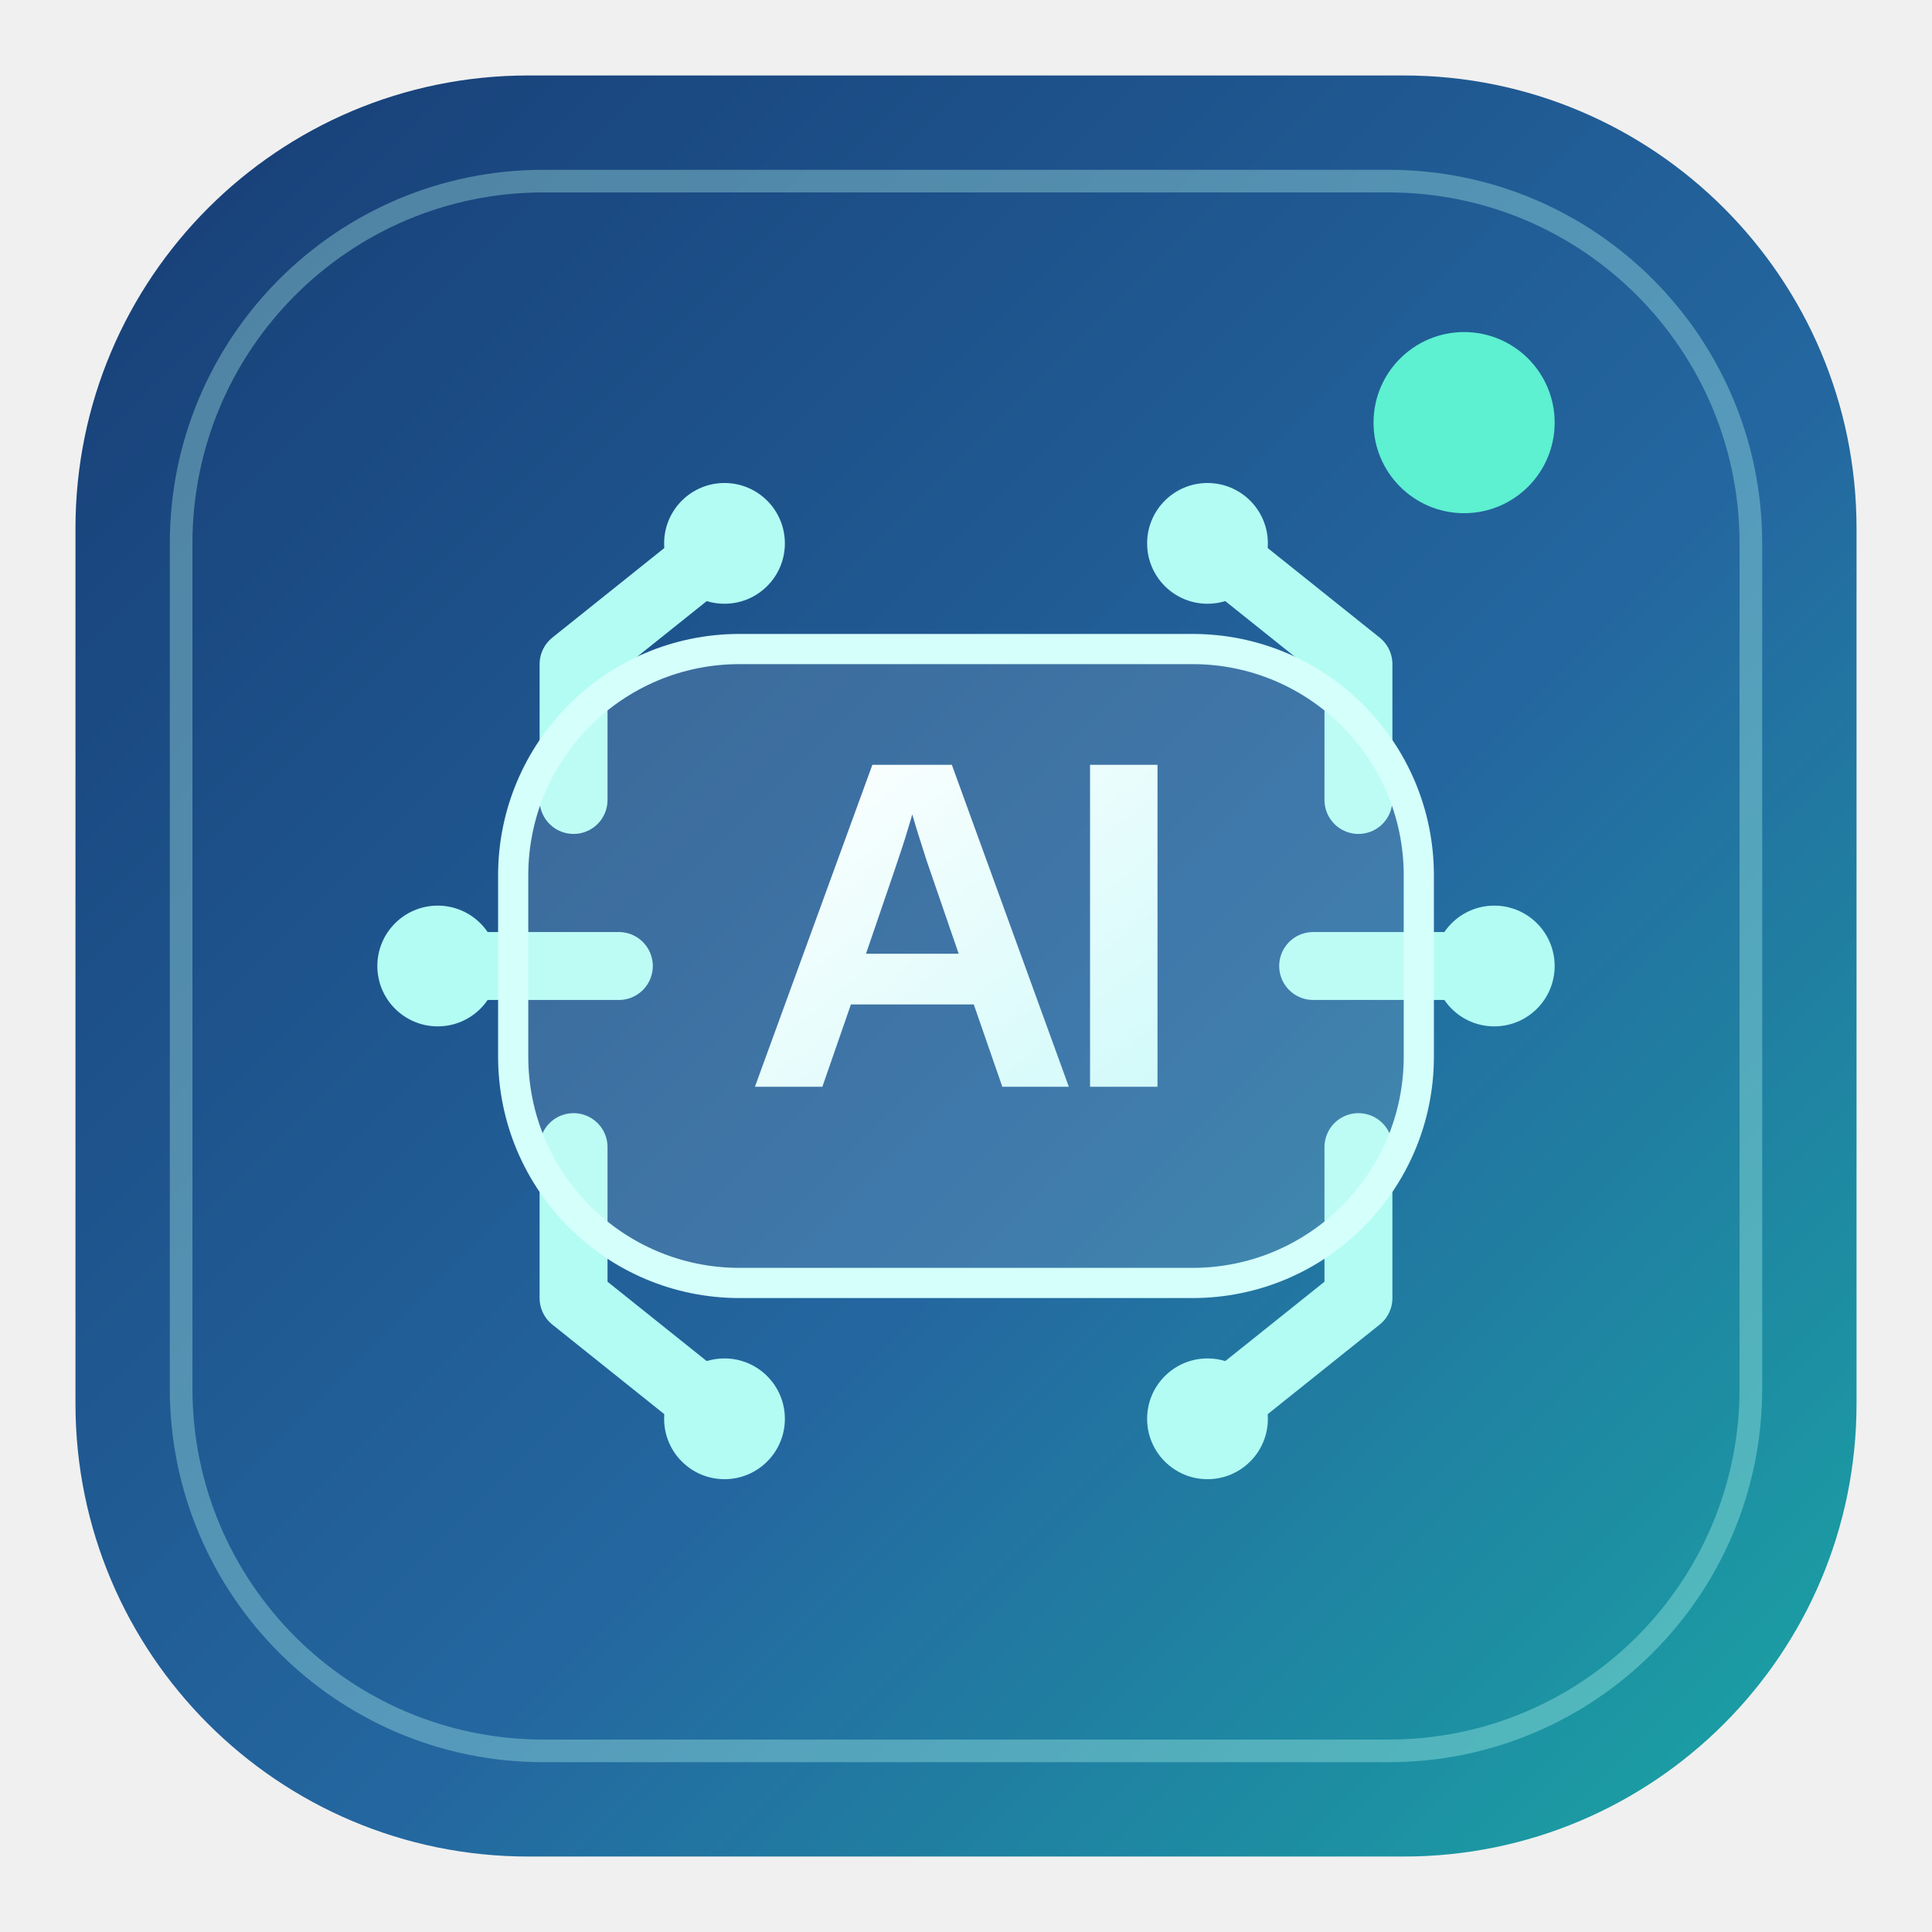
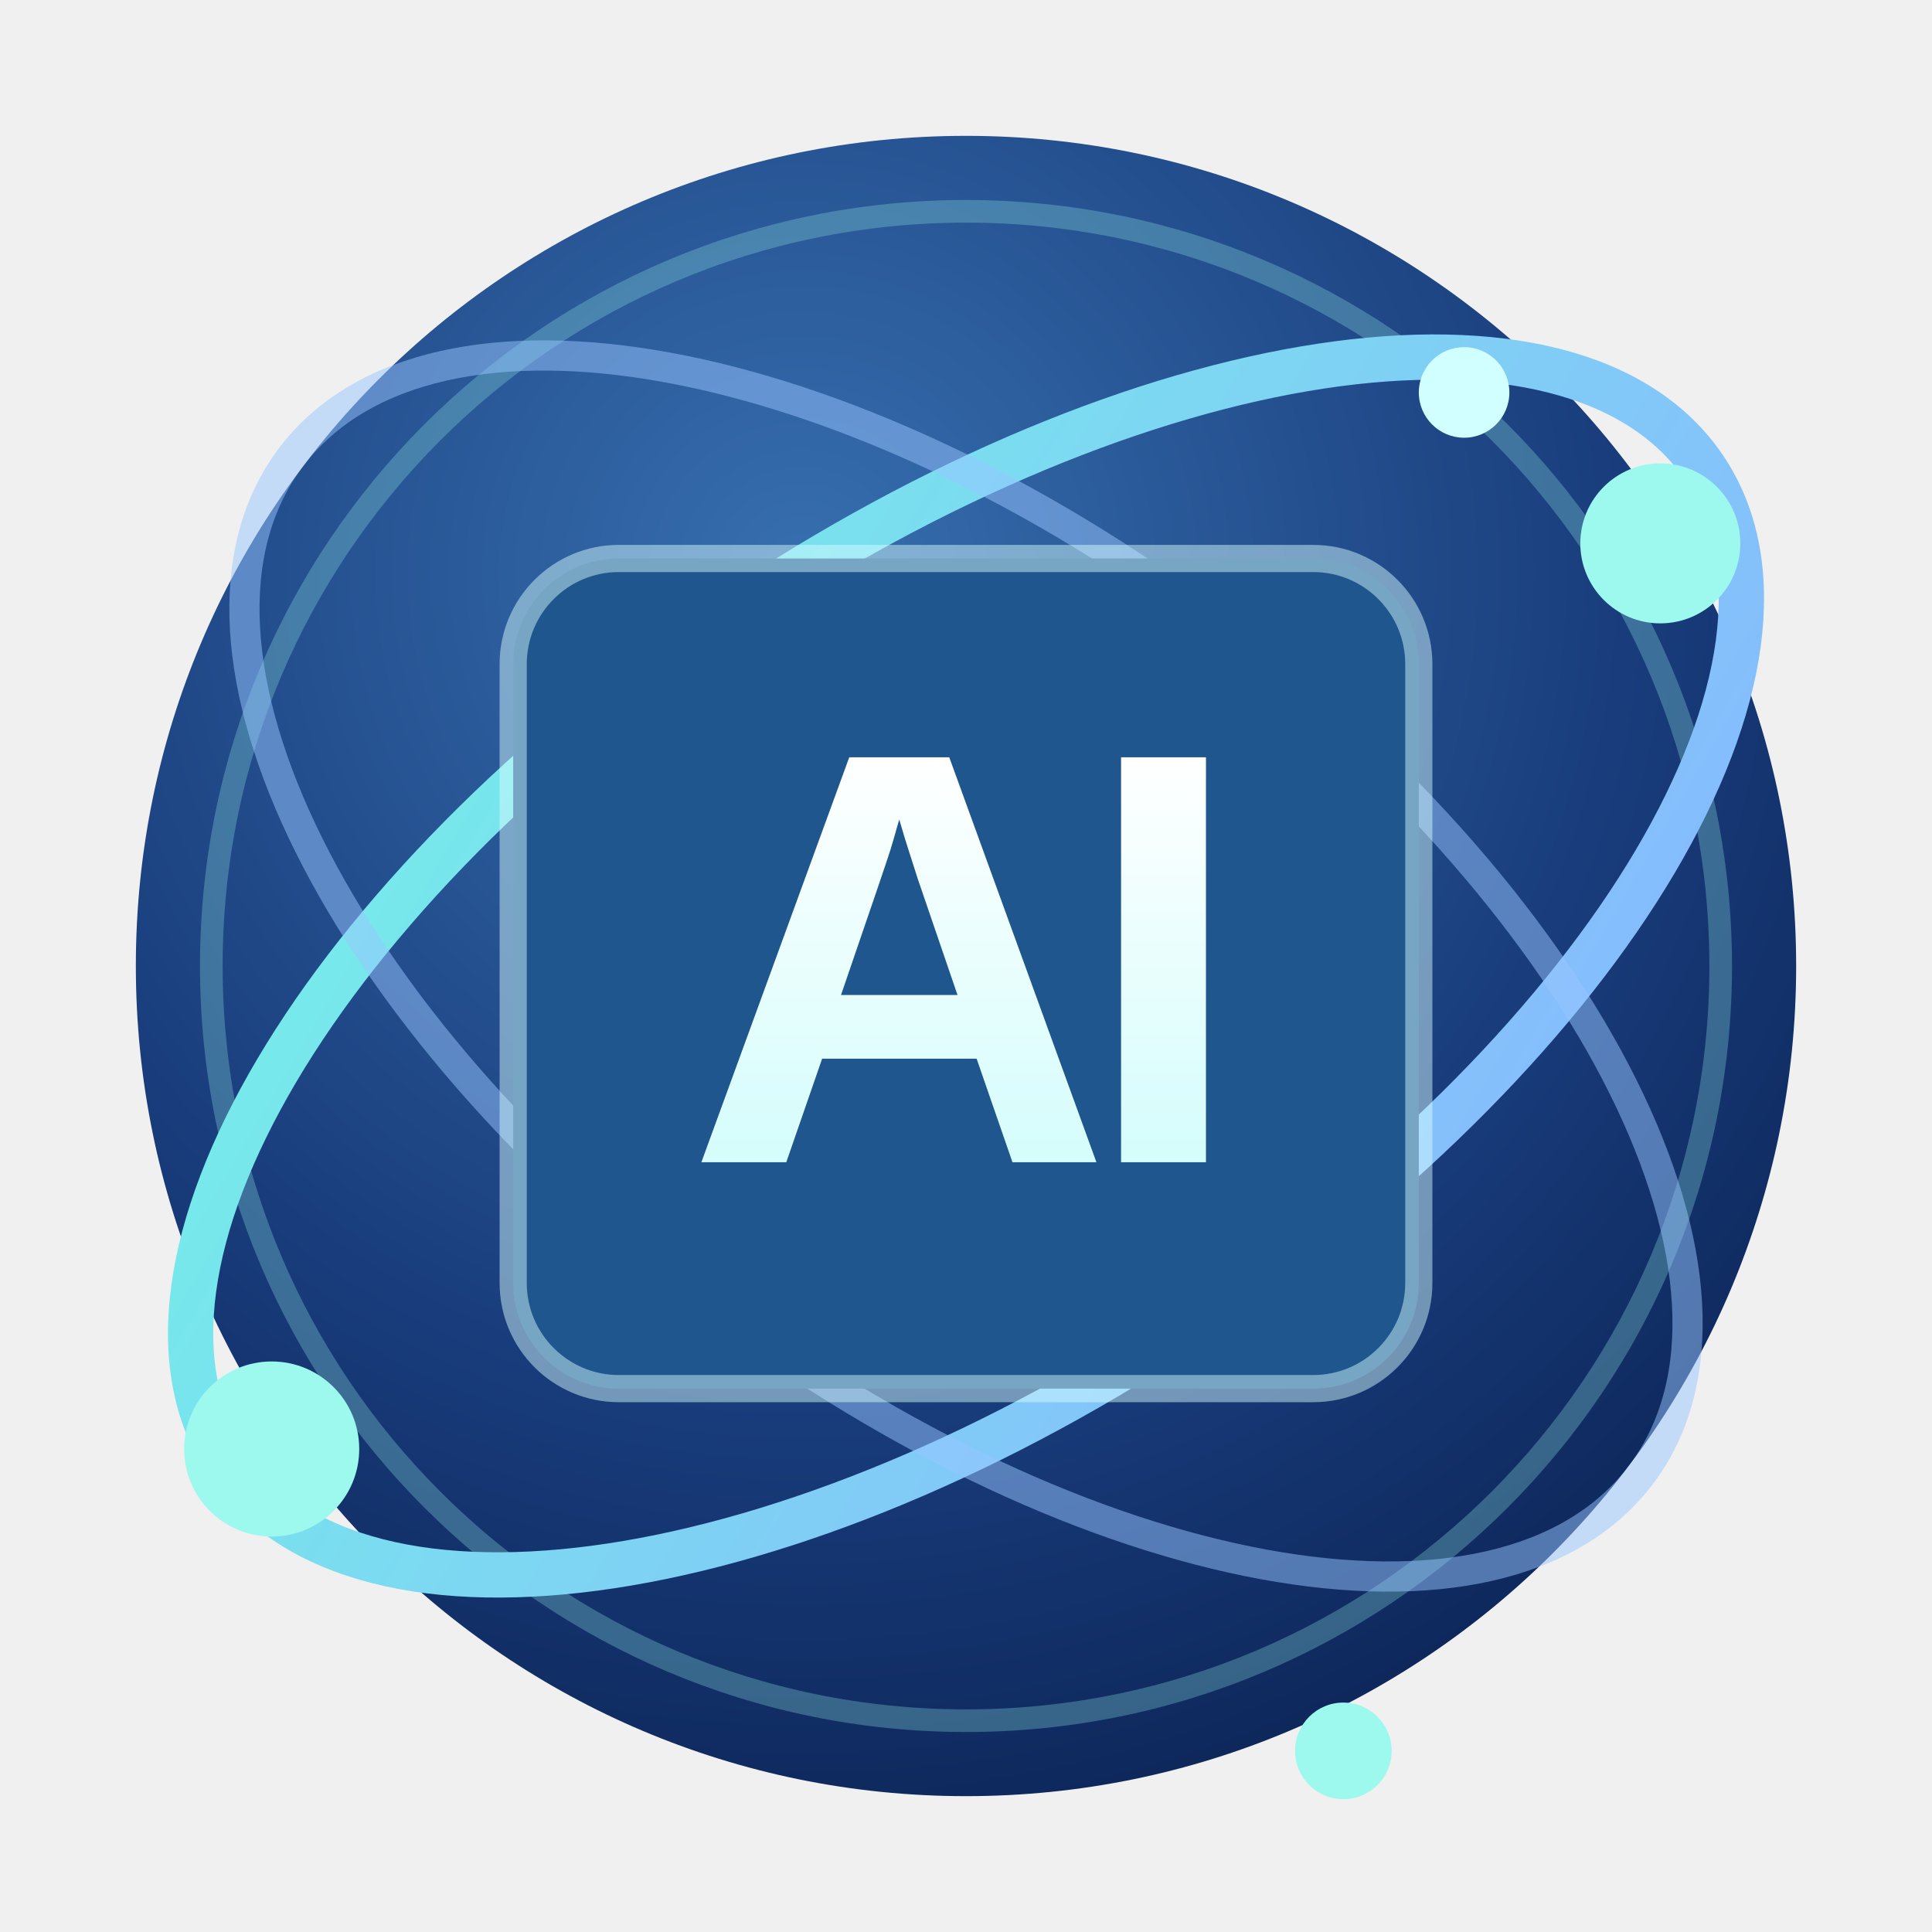
- <svg xmlns="http://www.w3.org/2000/svg" viewBox="0 0 128 128" role="img" aria-label="पंचायत AI का लोगो">
+ <svg xmlns="http://www.w3.org/2000/svg" viewBox="0 0 128 128" role="img" aria-label="AI">
  <defs>
-     <linearGradient id="a" x1="0" y1="0" x2="1" y2="1">
-       <stop stop-color="#173c74" />
-       <stop offset=".58" stop-color="#2467a0" />
-       <stop offset="1" stop-color="#19a8a4" />
+     <radialGradient id="glow" cx="40%" cy="26%" r="83%">
+       <stop stop-color="#376faf" />
+       <stop offset=".63" stop-color="#183b7a" />
+       <stop offset="1" stop-color="#0b2354" />
+     </radialGradient>
+     <linearGradient id="orbit" x1="0" y1="0" x2="1" y2="1">
+       <stop stop-color="#74f0e8" />
+       <stop offset="1" stop-color="#88b6ff" />
    </linearGradient>
-     <linearGradient id="b" x1="0" y1="0" x2="1" y2="1">
-       <stop stop-color="#fff" />
-       <stop offset="1" stop-color="#d2fafa" />
+     <linearGradient id="letters" x1="0" y1="0" x2="0" y2="1">
+       <stop stop-color="#ffffff" />
+       <stop offset="1" stop-color="#d4fdfc" />
    </linearGradient>
  </defs>
-   <rect x="5" y="5" width="118" height="118" rx="30" fill="url(#a)" />
-   <rect x="12" y="12" width="104" height="104" rx="24" fill="none" stroke="#b5f8ee" opacity=".35" stroke-width="1.5" />
-   <g fill="none" stroke="#b3fcf4" stroke-linecap="round" stroke-linejoin="round" stroke-width="4.5">
-     <path d="M38 53v-9l10-8m42 17v-9L80 36M38 76v10l10 8m42-18v10L80 94" />
-     <path d="M31 64h10m46 0h10" />
+   <circle cx="64" cy="64" r="55" fill="url(#glow)" />
+   <circle cx="64" cy="64" r="50" fill="none" stroke="#8bdedb" stroke-opacity=".32" stroke-width="1.5" />
+   <ellipse cx="64" cy="64" rx="59" ry="28" fill="none" stroke="url(#orbit)" stroke-width="3" transform="rotate(-34 64 64)" />
+   <ellipse cx="64" cy="64" rx="56" ry="28" fill="none" stroke="#99c7ff" stroke-opacity=".5" stroke-width="2" transform="rotate(37 64 64)" />
+   <g fill="#9df8ee">
+     <circle cx="18" cy="96" r="5.8" />
+     <circle cx="110" cy="36" r="5.3" />
+     <circle cx="89" cy="116" r="3.2" />
  </g>
-   <g fill="#b3fcf4">
-     <circle cx="48" cy="36" r="4" />
-     <circle cx="80" cy="36" r="4" />
-     <circle cx="48" cy="94" r="4" />
-     <circle cx="80" cy="94" r="4" />
-     <circle cx="29" cy="64" r="4" />
-     <circle cx="99" cy="64" r="4" />
-   </g>
-   <rect x="34" y="43" width="60" height="42" rx="15" fill="#ffffff" fill-opacity=".13" stroke="#d4fffb" stroke-width="2" />
-   <text x="64" y="72" text-anchor="middle" font-family="Manrope,Arial,sans-serif" font-size="31" font-weight="900" fill="url(#b)" letter-spacing="-1.5">AI</text>
-   <circle cx="97" cy="28" r="6" fill="#5df0d1" />
+   <path d="M41 37h46a7 7 0 0 1 7 7v41a7 7 0 0 1-7 7H41a7 7 0 0 1-7-7V44a7 7 0 0 1 7-7z" fill="#1f568d" stroke="#d6fcff" stroke-opacity=".48" stroke-width="1.8" />
+   <text x="64" y="77" text-anchor="middle" font-family="Arial,Manrope,sans-serif" font-size="39" font-weight="900" letter-spacing="-2" fill="url(#letters)">AI</text>
+   <circle cx="97" cy="26" r="3" fill="#d1ffff" />
</svg>
